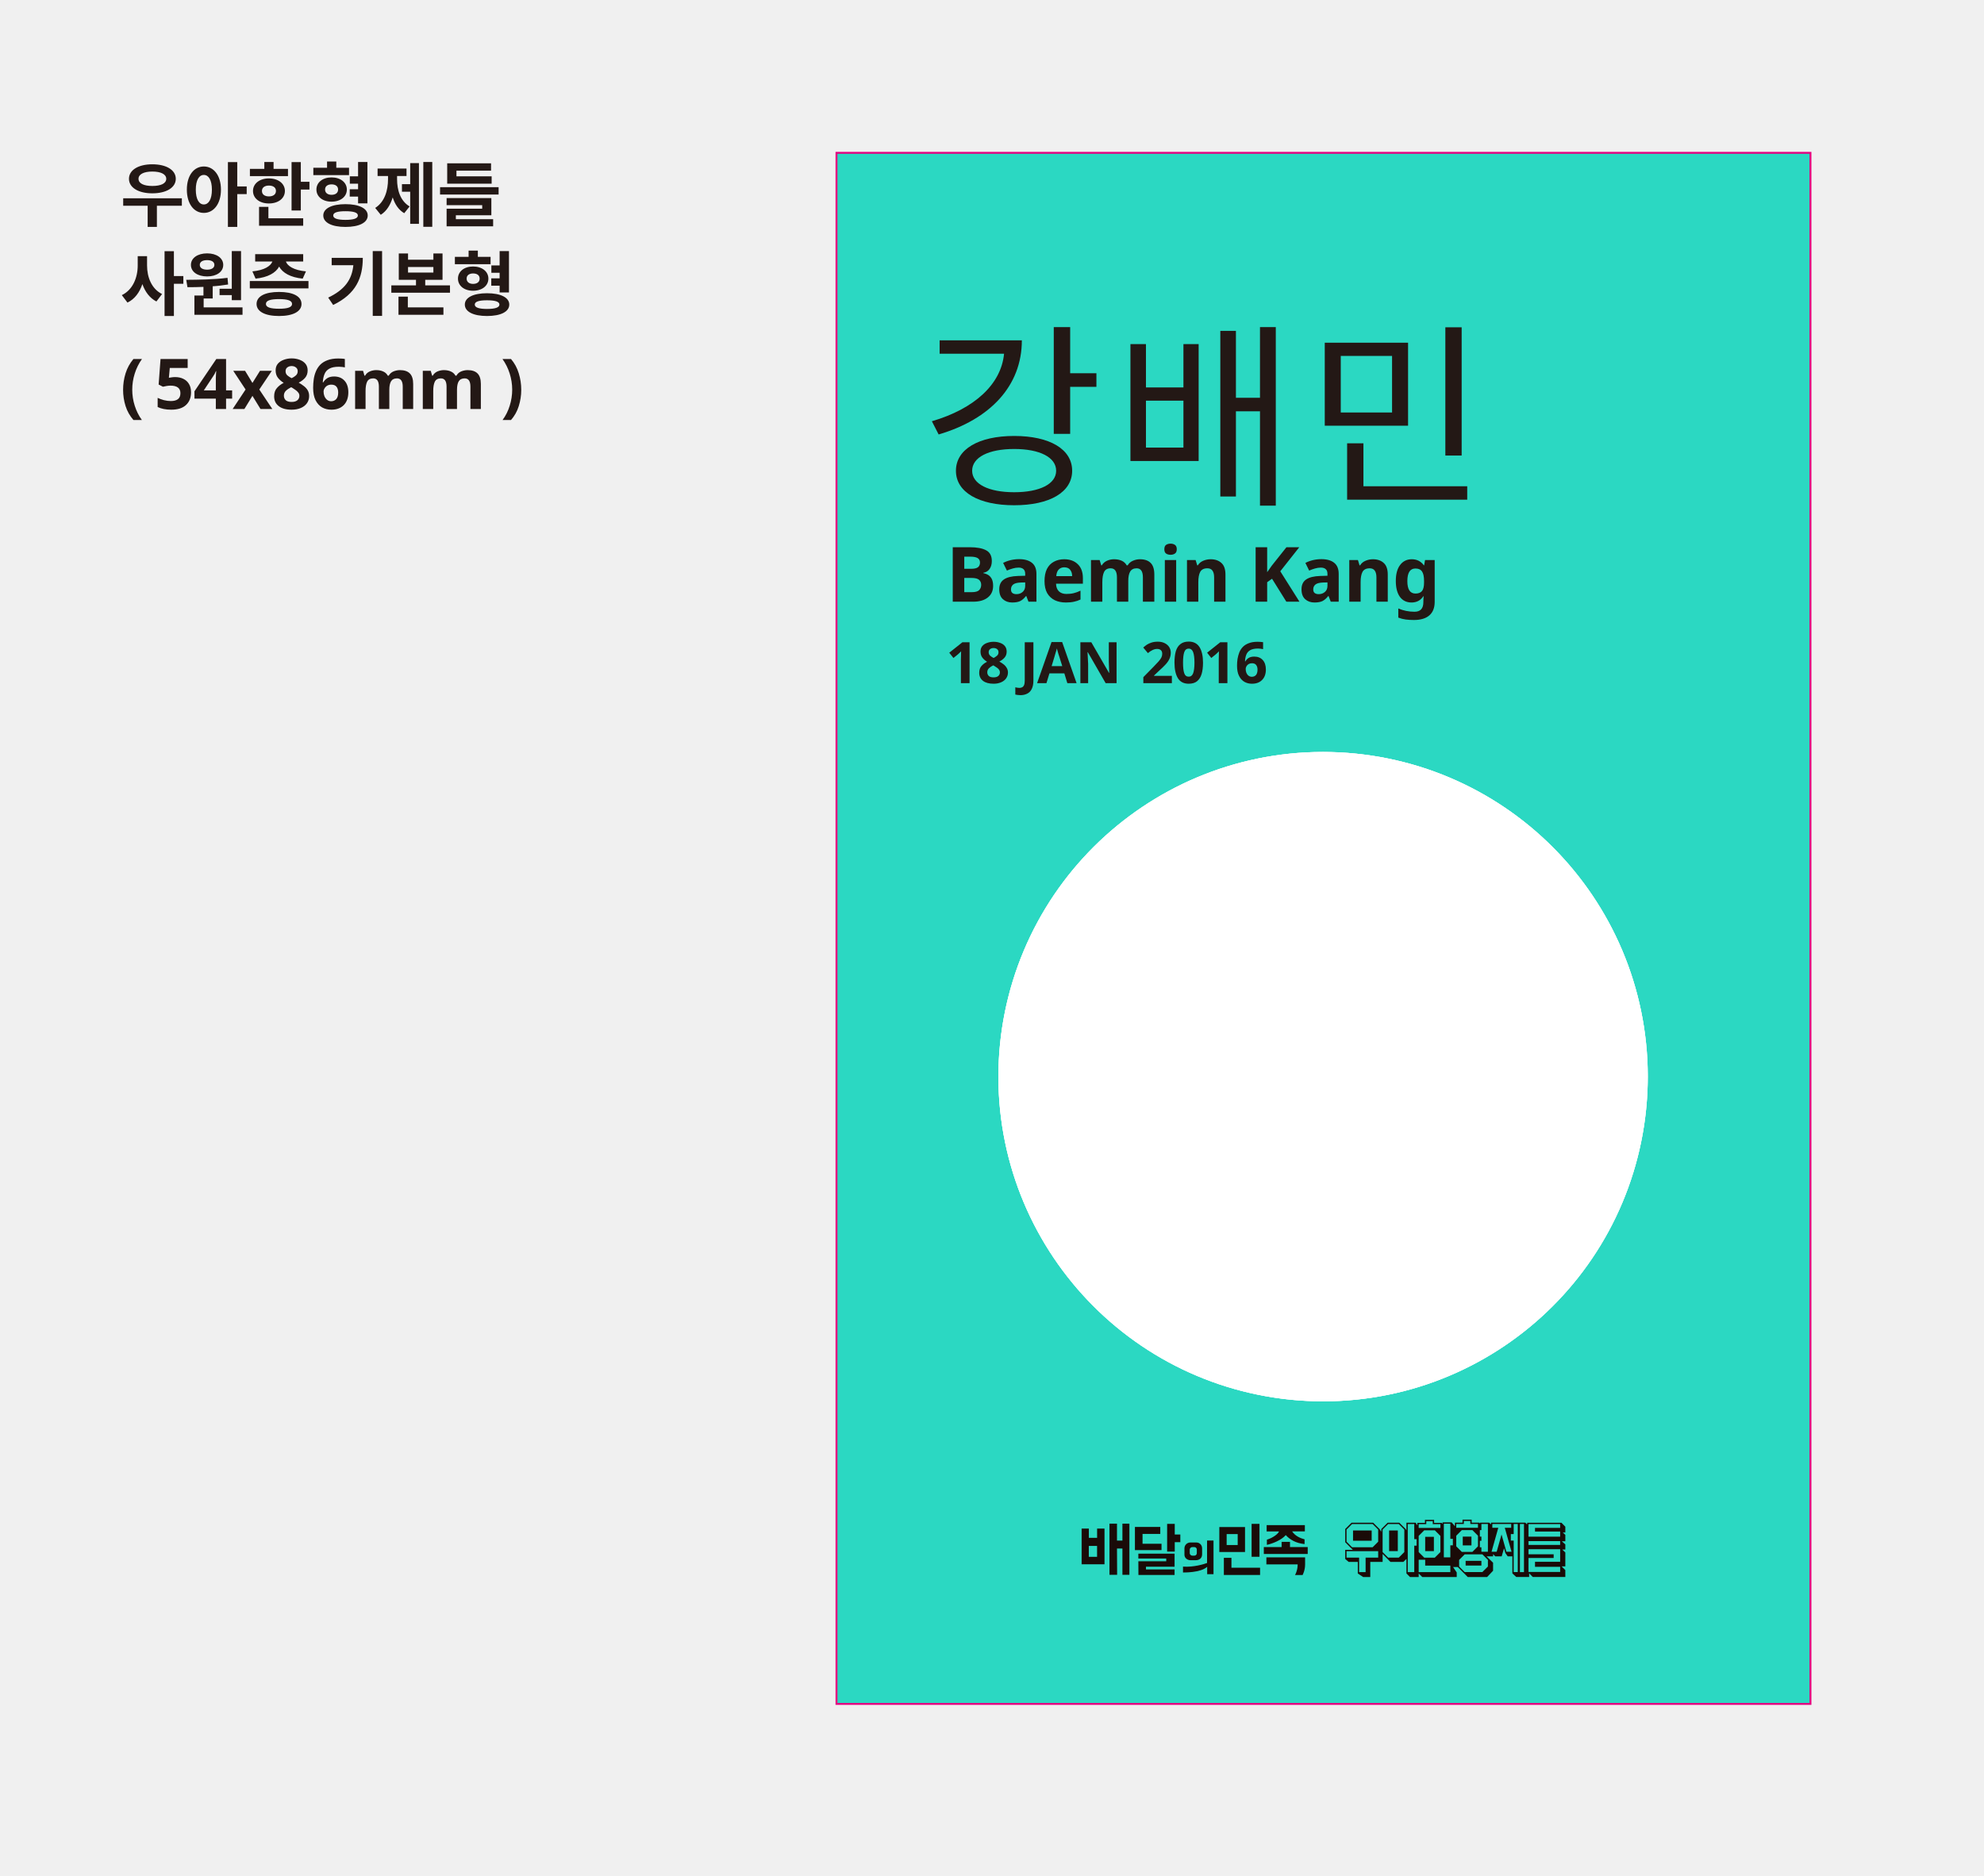
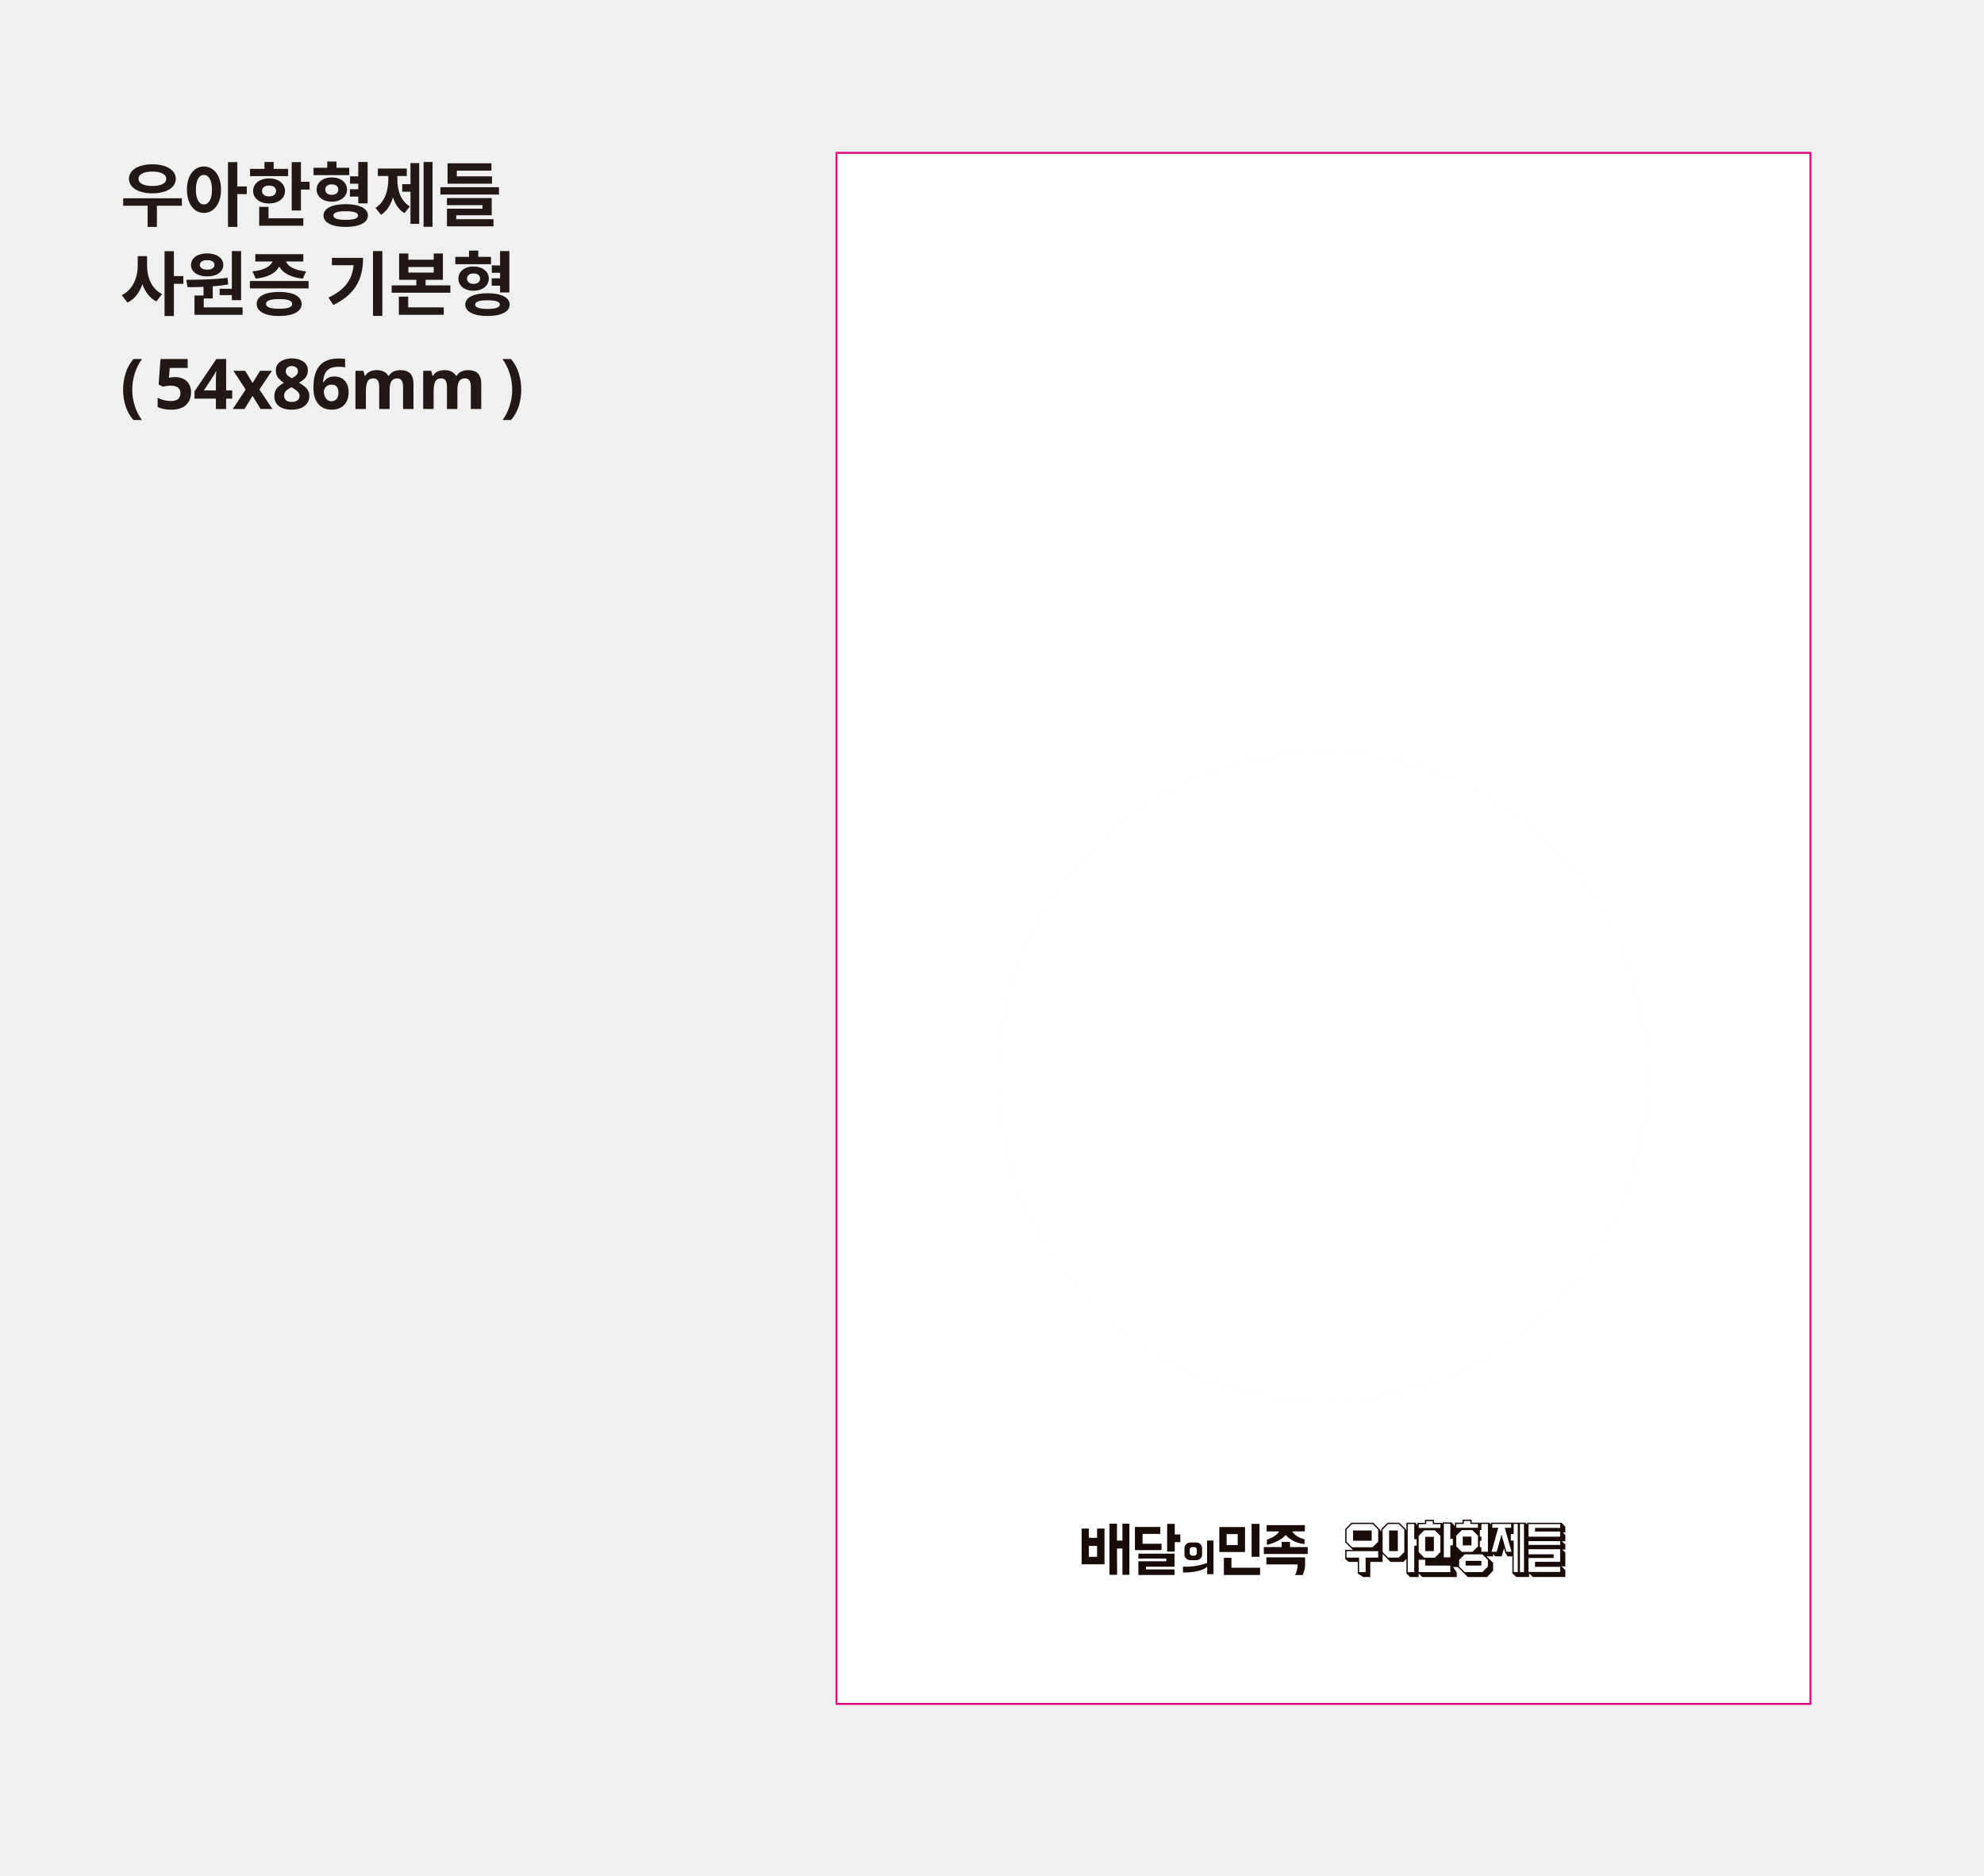
- <svg xmlns="http://www.w3.org/2000/svg" width="110mm" height="104mm" version="1.1" viewBox="0 0 311.811 294.803">
-   <g id="_가이드" data-name="가이드">
-     <text transform="translate(18.909 34.681)" fill="#231815" font-family="PretendardVariable-ExtraBold, 'PretendardVariable ExtraBold'" font-size="11" font-variation-settings="'" font-weight="700" letter-spacing="-.015em">
-       <tspan x="0" y="0">우아한형제들</tspan>
-       <tspan x="0" y="14">사원증 기본형</tspan>
-     </text>
-     <text transform="translate(18.909 64.281)" fill="#231815" font-size="11">
-       <tspan x="0" y="0" font-family="PretendardVariable-SemiBold, 'PretendardVariable SemiBold'" font-weight="600" letter-spacing="-.015em">(</tspan>
-       <tspan x="5.335" y="0" font-family="PretendardVariable-ExtraBold, 'PretendardVariable ExtraBold'" font-variation-settings="'" font-weight="700" letter-spacing="-.015em">54x86mm</tspan>
-       <tspan x="59.729" y="0" font-family="PretendardVariable-SemiBold, 'PretendardVariable SemiBold'" font-weight="600" letter-spacing="-.015em">)</tspan>
-     </text>
+ <svg xmlns="http://www.w3.org/2000/svg" id="_레이어_1" data-name="레이어_1" width="311.811" height="294.803" version="1.1" viewBox="0 0 311.811 294.803">
+   <g id="_가이드">
+     <g isolation="isolate">
+       <text transform="translate(18.909 34.681)" fill="#231815" font-family="Pretendard-Bold-KSCpc-EUC-H, Pretendard" font-size="11" font-weight="700" isolation="isolate" letter-spacing="-.014em">
+         <tspan x="0" y="0">우아한형제들</tspan>
+       </text>
+       <text transform="translate(18.909 48.681)" fill="#231815" font-family="Pretendard-Bold-KSCpc-EUC-H, Pretendard" font-size="11" font-weight="700" isolation="isolate" letter-spacing="-.014em">
+         <tspan x="0" y="0">사원증 기본형</tspan>
+       </text>
+     </g>
+     <g isolation="isolate">
+       <text transform="translate(18.909 64.281)" fill="#231815" font-family="Pretendard-Bold-KSCpc-EUC-H, Pretendard" font-size="11" font-weight="700" isolation="isolate" letter-spacing="-.014em">
+         <tspan x="0" y="0">(</tspan>
+       </text>
+       <text transform="translate(24.244 64.281)" fill="#231815" font-family="Pretendard-Bold-KSCpc-EUC-H, Pretendard" font-size="11" font-weight="700" isolation="isolate" letter-spacing="-.014em">
+         <tspan x="0" y="0">54x86mm</tspan>
+       </text>
+       <text transform="translate(78.638 64.281)" fill="#231815" font-family="Pretendard-Bold-KSCpc-EUC-H, Pretendard" font-size="11" font-weight="700" isolation="isolate" letter-spacing="-.014em">
+         <tspan x="0" y="0">)</tspan>
+       </text>
+     </g>
  </g>
-   <g id="_인쇄영역" data-name="인쇄영역">
+   <g id="_인쇄영역">
    <g id="_x3C_Rectangle_x3E_">
-       <path id="_x3C_Rectangle_x3E_1" data-name="_x3C_Rectangle_x3E_" d="M131.465,24.021v243.78h153.071V24.021h-153.071ZM207.94,220.239c-28.18,0-51.024-22.844-51.024-51.024s22.844-51.024,51.024-51.024,51.023,22.844,51.023,51.024-22.844,51.024-51.023,51.024Z" fill="#2bd8c2" />
-       <circle cx="207.94" cy="169.215" r="51.024" transform="translate(-6.656 329.906) rotate(-75.964)" fill="#fff" />
+       <path id="_x3C_Rectangle_x3E_1" d="M131.465,24.021v243.78h153.071V24.021h-153.071ZM207.94,220.239c-28.18,0-51.024-22.844-51.024-51.024s22.844-51.024,51.024-51.024,51.023,22.844,51.023,51.024-22.844,51.024-51.023,51.024h0Z" fill="#FFFFFF" />
+       <circle cx="207.939" cy="169.214" r="51.024" transform="translate(-58.749 196.597) rotate(-45)" fill="#fff" />
    </g>
    <g id="date">
-       <text transform="translate(148.659 107.367)" fill="#231815" font-family="Pretendard-Bold-KSCpc-EUC-H, Pretendard" font-size="9" font-weight="700">
-         <tspan x="0" y="0" letter-spacing="-.025em">18</tspan>
-         <tspan x="9.558" y="0" letter-spacing="-.005em"> </tspan>
-         <tspan x="11.583" y="0" letter-spacing="-.025em">JAN</tspan>
-         <tspan x="28.691" y="0" letter-spacing="-.01em"> </tspan>
-         <tspan x="30.672" y="0" letter-spacing="-.025em">2016</tspan>
+       <text transform="translate(148.659 107.367)" fill="#231815" font-family="Pretendard-Bold-KSCpc-EUC-H, Pretendard" font-size="9" font-weight="700" letter-spacing="-.025em">
+         <tspan x="0" y="0" />
      </text>
    </g>
-     <text id="nameen" transform="translate(148.659 94.569)" fill="#231815" font-family="Pretendard-Bold-KSCpc-EUC-H, Pretendard" font-size="12" font-weight="700" letter-spacing="-.015em">
-       <tspan x="0" y="0">Baemin Kang</tspan>
+     <text id="nameen" transform="translate(148.659 94.569)" fill="#231815" font-family="Pretendard-Bold-KSCpc-EUC-H, Pretendard" font-size="12" font-weight="700" letter-spacing="-.014em">
+       <tspan x="0" y="0" />
    </text>
-     <text id="namekr" transform="translate(144.878 77.05)" fill="#231815" font-family="BAEMINWORK-KSCpc-EUC-H, 'BAEMIN WORK'" font-size="31">
-       <tspan x="0" y="0" letter-spacing="-.025em">강</tspan>
-       <tspan x="30.237" y="0" letter-spacing="-.029em">배</tspan>
-       <tspan x="60.323" y="0" letter-spacing="-.015em">민</tspan>
+     <text id="namekr" transform="translate(144.878 77.05)" fill="#231815" font-family="BAEMINWORK-KSCpc-EUC-H, 'BAEMIN WORK'" font-size="31" letter-spacing="-.025em">
+       <tspan x="0" y="0" />
    </text>
    <g id="mask">
-       <path id="cliping" d="M207.94,220.239c28.18,0,51.024-22.844,51.024-51.024s-22.844-51.024-51.024-51.024-51.024,22.844-51.024,51.024,22.844,51.024,51.024,51.024Z" fill="#fff" />
+       <path id="cliping" d="M207.94,220.239c28.18,0,51.024-22.844,51.024-51.024s-22.844-51.024-51.024-51.024-51.024,22.844-51.024,51.024,22.844,51.024,51.024,51.024h0Z" fill="#fff" />
    </g>
    <g>
      <g>
-         <path d="M173.587,240.248v5.608h-3.596v-5.608h1.135v1.45h1.298v-1.45h1.163ZM172.418,244.687v-1.714h-1.298v1.714h1.298ZM176.402,242.131h-.854v-2.658h-1.18v8.041h1.203l-.022-4.136h.854v4.136h1.096v-8.041h-1.096v2.658Z" fill="#1a0b08" />
-         <path d="M179.565,241.09v1.54h2.984v.995h-4.181v-3.641h3.984v1.101h-2.787v.006ZM178.907,245.383h4.383v-.433h-4.383v-.764h5.692v2.051h-4.495v.427h4.495v.871h-5.681l-.011-2.152ZM185.504,242.382h-.877v1.483h-1.197v-4.36h1.197v1.669h.877v1.208Z" fill="#1a0b08" />
-         <path d="M190.718,242.126v5.282h-.995v-1.158c-1.045.972-3.799.893-3.799.893v-.922c1.703.129,3.4-.421,3.782-.568v-3.529h1.011Z" fill="#1a0b08" />
+         <path d="M173.587,240.248v5.608h-3.596v-5.608h1.135v1.45h1.298v-1.45h1.163ZM172.418,244.687v-1.714h-1.298v1.714h1.298ZM176.402,242.131h-.854v-2.658h-1.18v8.041h1.203l-.022-4.136h.854v4.136h1.096v-8.041h-1.096v2.658h-.001Z" fill="#1a0b08" />
+         <path d="M179.565,241.09v1.54h2.984v.995h-4.181v-3.641h3.984v1.101h-2.787v.006h0ZM178.907,245.383h4.383v-.433h-4.383v-.764h5.692v2.051h-4.495v.427h4.495v.871h-5.681l-.011-2.152ZM185.504,242.382h-.877v1.483h-1.197v-4.36h1.197v1.669h.877v1.208Z" fill="#1a0b08" />
+         <path d="M190.718,242.126v5.282h-.995v-1.158c-1.045.972-3.799.893-3.799.893v-.922c1.703.129,3.4-.421,3.782-.568v-3.529h1.011v.002Z" fill="#1a0b08" />
        <path d="M187.993,242.428h-.893c-.545,0-.95.416-.95.933v.995c0,.511.461.86.95.86h.82c.618,0,1.006-.36,1.006-.927v-.927c0-.517-.365-.933-.927-.933M188.094,244.108c0,.225-.169.393-.393.393h-.292c-.225,0-.427-.169-.427-.393v-.568c0-.219.208-.388.427-.388h.292c.225,0,.393.169.393.388v.568Z" fill="#1a0b08" />
-         <path d="M195.672,240.005v3.922h-4.04v-3.922h4.04ZM192.345,247.535v-2.692h1.191v1.556h4.501v1.141h-5.687l-.006-.006ZM192.784,241.112v1.719h1.736v-1.719h-1.736ZM196.706,239.505v5.17h1.236v-5.17h-1.236Z" fill="#1a0b08" />
-         <path d="M205.525,243.151v1.085h-6.9v-1.085h2.798v-.82h1.315v.82h2.787Z" fill="#1a0b08" />
-         <path d="M205.114,244.766v1.118c0,.955-.393,1.658-.393,1.658h-1.186c.455-.86.405-1.669.405-1.669h-4.911v-1.107h6.086Z" fill="#1a0b08" />
-         <path d="M199.068,239.707h6.007v.978h-2.006c.494.725,1.253,1.056,1.961,1.253v.742c-1.371-.146-2.276-.674-2.956-1.41-.702.809-2.079,1.332-2.967,1.534v-.815c.95-.281,1.798-.933,1.905-1.298h-1.944v-.983Z" fill="#1a0b08" />
+         <path d="M195.672,240.005v3.922h-4.04v-3.922h4.04ZM192.345,247.535v-2.692h1.191v1.556h4.501v1.141h-5.687l-.006-.006h0ZM192.784,241.112v1.719h1.736v-1.719h-1.736ZM196.706,239.505v5.17h1.236v-5.17h-1.236Z" fill="#1a0b08" />
+         <path d="M205.525,243.151v1.085h-6.9v-1.085h2.798v-.82h1.315v.82h2.787,0Z" fill="#1a0b08" />
+         <path d="M205.114,244.766v1.118c0,.955-.393,1.658-.393,1.658h-1.186c.455-.86.405-1.669.405-1.669h-4.911v-1.107h6.086,0Z" fill="#1a0b08" />
+         <path d="M199.068,239.707h6.007v.978h-2.006c.494.725,1.253,1.056,1.961,1.253v.742c-1.371-.146-2.276-.674-2.956-1.41-.702.809-2.079,1.332-2.967,1.534v-.815c.95-.281,1.798-.933,1.905-1.298h-1.944v-.983h0Z" fill="#1a0b08" />
      </g>
-       <path d="M231.289,239.312h1.199l.126.12v-.12h1.436l.282.28v-.28h5.388l.296.292v-.276h5.389l.605.622v.908h-.4l.4.371v1.014h-.545l.545.491v.807h-.475l.475.457v2.191h-.578l.578.58v1.087h-5.107l-.578-.577v.577h-2.02l-.618-.565v-2.681h-.729l-.366-.515-.215-.764-.367,1.28h-1.008l-.346-.35v.35h-1.025l1.025,1.001v1.259l-.937.987h-3.046l-1.559-1.566h-.745l.575.847v.719h-5.417l-.562-.559v.559h-1.369l-.556-.558v-2.287l-.486.468h-2.032l-1.223-1.246-.004-.005v1.251h-1.939v2.376h-1.122l-.84-.558v-1.818h-1.438l-.538-.46v-1.437h1.193l-1.193-1.194v-2.075l.999-.995h3.393l.997.995.282.43v-.43l.998-.995h1.831l.997.995.126.193v-1.189h1.436l.282.425v-.4h1.19v-.471h1.438v.471h1.198l.126.184v-.253h1.436l.518.606v-.568h1.189v-.471h1.437v.471ZM211.625,244.813h1.976v2.278h1.022v-2.278h1.976v-1.022h-4.974v1.022ZM221.246,247.091h1.023v-4.164h.37v-1.023h-.37v-2.379h-1.023v7.566ZM222.965,247.091h4.974v-1.023h-3.952v-.929h-1.022v1.951ZM237.897,241.107h-.451v1.022h.451v4.954h.638v-7.566h-.638v1.589ZM238.875,247.084h.638v-7.566h-.638v7.566ZM229.321,245.167v1.04l.878.876h2.769l.876-.876v-1.04l-.876-.876h-2.771l-.876.876ZM240.224,244.288h3.953v.578h-3.953v2.193h4.975v-.807h-3.953v-.785h3.953v-1.984h-4.975v.805ZM232.821,246.06h-2.478v-.747h2.478v.747ZM222.965,241.393v2.545l.876.876h1.659l.876-.876v-2.545l-.876-.877h-1.661l-.874.877ZM217.294,240.402v3.535l.877.876h1.658l.877-.876v-3.535l-.877-.876h-1.658l-.877.876ZM226.918,244.769h1.021v-1.887h.397v-1.023h-.397v-2.378h-1.021v5.289ZM228.869,241.363v1.671l.876.876h1.66l.877-.876v-1.671l-.877-.877h-1.66l-.876.877ZM234.539,240.118h.937l-1.061,3.769h.807l.764-2.712.764,2.712h.808l-1.062-3.769h1.006v-.6h-2.964v.6ZM232.821,240.484h-.241v1.024h.241v.655h-.241v1.023h.241v.699h1.023v-4.366h-1.023v.965ZM219.684,243.79h-1.367v-3.243h1.367v3.243ZM225.354,243.79h-1.367v-2.251h1.367v2.251ZM211.625,240.402v1.903l.876.877h3.222l.876-.876v-1.903l-.876-.876h-3.222l-.876.876ZM231.258,242.888h-1.366v-1.38h1.366v1.38ZM240.224,242.816h4.973v-.599h-4.973v.599ZM215.577,242.157h-2.93v-1.611h2.93v1.611ZM240.224,241.519h4.975v-.806h-3.953v-.578h3.953v-.6h-4.975v1.985ZM224.154,239.549h-1.189v.599h3.412v-.599h-1.2v-.471h-1.022v.471ZM230.06,239.518h-1.191v.6h3.413v-.6h-1.2v-.469h-1.022v.469Z" fill="#1a0b08" />
+       <path d="M231.289,239.312h1.199l.126.12v-.12h1.436l.282.28v-.28h5.388l.296.292v-.276h5.389l.605.622v.908h-.4l.4.371v1.014h-.545l.545.491v.807h-.475l.475.457v2.191h-.578l.578.58v1.087h-5.107l-.578-.577v.577h-2.02l-.618-.565v-2.681h-.729l-.366-.515-.215-.764-.367,1.28h-1.008l-.346-.35v.35h-1.025l1.025,1.001v1.259l-.937.987h-3.046l-1.559-1.566h-.745l.575.847v.719h-5.417l-.562-.559v.559h-1.369l-.556-.558v-2.287l-.486.468h-2.032l-1.223-1.246-.004-.005v1.251h-1.939v2.376h-1.122l-.84-.558v-1.818h-1.438l-.538-.46v-1.437h1.193l-1.193-1.194v-2.075l.999-.995h3.393l.997.995.282.43v-.43l.998-.995h1.831l.997.995.126.193v-1.189h1.436l.282.425v-.4h1.19v-.471h1.438v.471h1.198l.126.184v-.253h1.436l.518.606v-.568h1.189v-.471h1.437v.471h-.002ZM211.625,244.813h1.976v2.278h1.022v-2.278h1.976v-1.022h-4.974v1.022ZM221.246,247.091h1.023v-4.164h.37v-1.023h-.37v-2.379h-1.023v7.566ZM222.965,247.091h4.974v-1.023h-3.952v-.929h-1.022v1.951h0ZM237.897,241.107h-.451v1.022h.451v4.954h.638v-7.566h-.638v1.589h0ZM238.875,247.084h.638v-7.566h-.638v7.566ZM229.321,245.167v1.04l.878.876h2.769l.876-.876v-1.04l-.876-.876h-2.771l-.876.876ZM240.224,244.288h3.953v.578h-3.953v2.193h4.975v-.807h-3.953v-.785h3.953v-1.984h-4.975v.805h0ZM232.821,246.06h-2.478v-.747h2.478v.747ZM222.965,241.393v2.545l.876.876h1.659l.876-.876v-2.545l-.876-.877h-1.661l-.874.877h0ZM217.294,240.402v3.535l.877.876h1.658l.877-.876v-3.535l-.877-.876h-1.658l-.877.876ZM226.918,244.769h1.021v-1.887h.397v-1.023h-.397v-2.378h-1.021v5.289h0ZM228.869,241.363v1.671l.876.876h1.66l.877-.876v-1.671l-.877-.877h-1.66l-.876.877ZM234.539,240.118h.937l-1.061,3.769h.807l.764-2.712.764,2.712h.808l-1.062-3.769h1.006v-.6h-2.964v.6h0ZM232.821,240.484h-.241v1.024h.241v.655h-.241v1.023h.241v.699h1.023v-4.366h-1.023v.965ZM219.684,243.79h-1.367v-3.243h1.367v3.243ZM225.354,243.79h-1.367v-2.251h1.367v2.251ZM211.625,240.402v1.903l.876.877h3.222l.876-.876v-1.903l-.876-.876h-3.222l-.876.876h0ZM231.258,242.888h-1.366v-1.38h1.366v1.38ZM240.224,242.816h4.973v-.599h-4.973v.599ZM215.577,242.157h-2.93v-1.611h2.93v1.611ZM240.224,241.519h4.975v-.806h-3.953v-.578h3.953v-.6h-4.975v1.985h0ZM224.154,239.549h-1.189v.599h3.412v-.599h-1.2v-.471h-1.022v.471h-.001ZM230.06,239.518h-1.191v.6h3.413v-.6h-1.2v-.469h-1.022v.469Z" fill="#1a0b08" />
    </g>
  </g>
-   <g id="_재단선" data-name="재단선">
+   <g id="_재단선">
    <rect x="131.465" y="24.021" width="153.071" height="243.78" fill="none" stroke="#e4007f" stroke-width=".3" />
  </g>
</svg>
